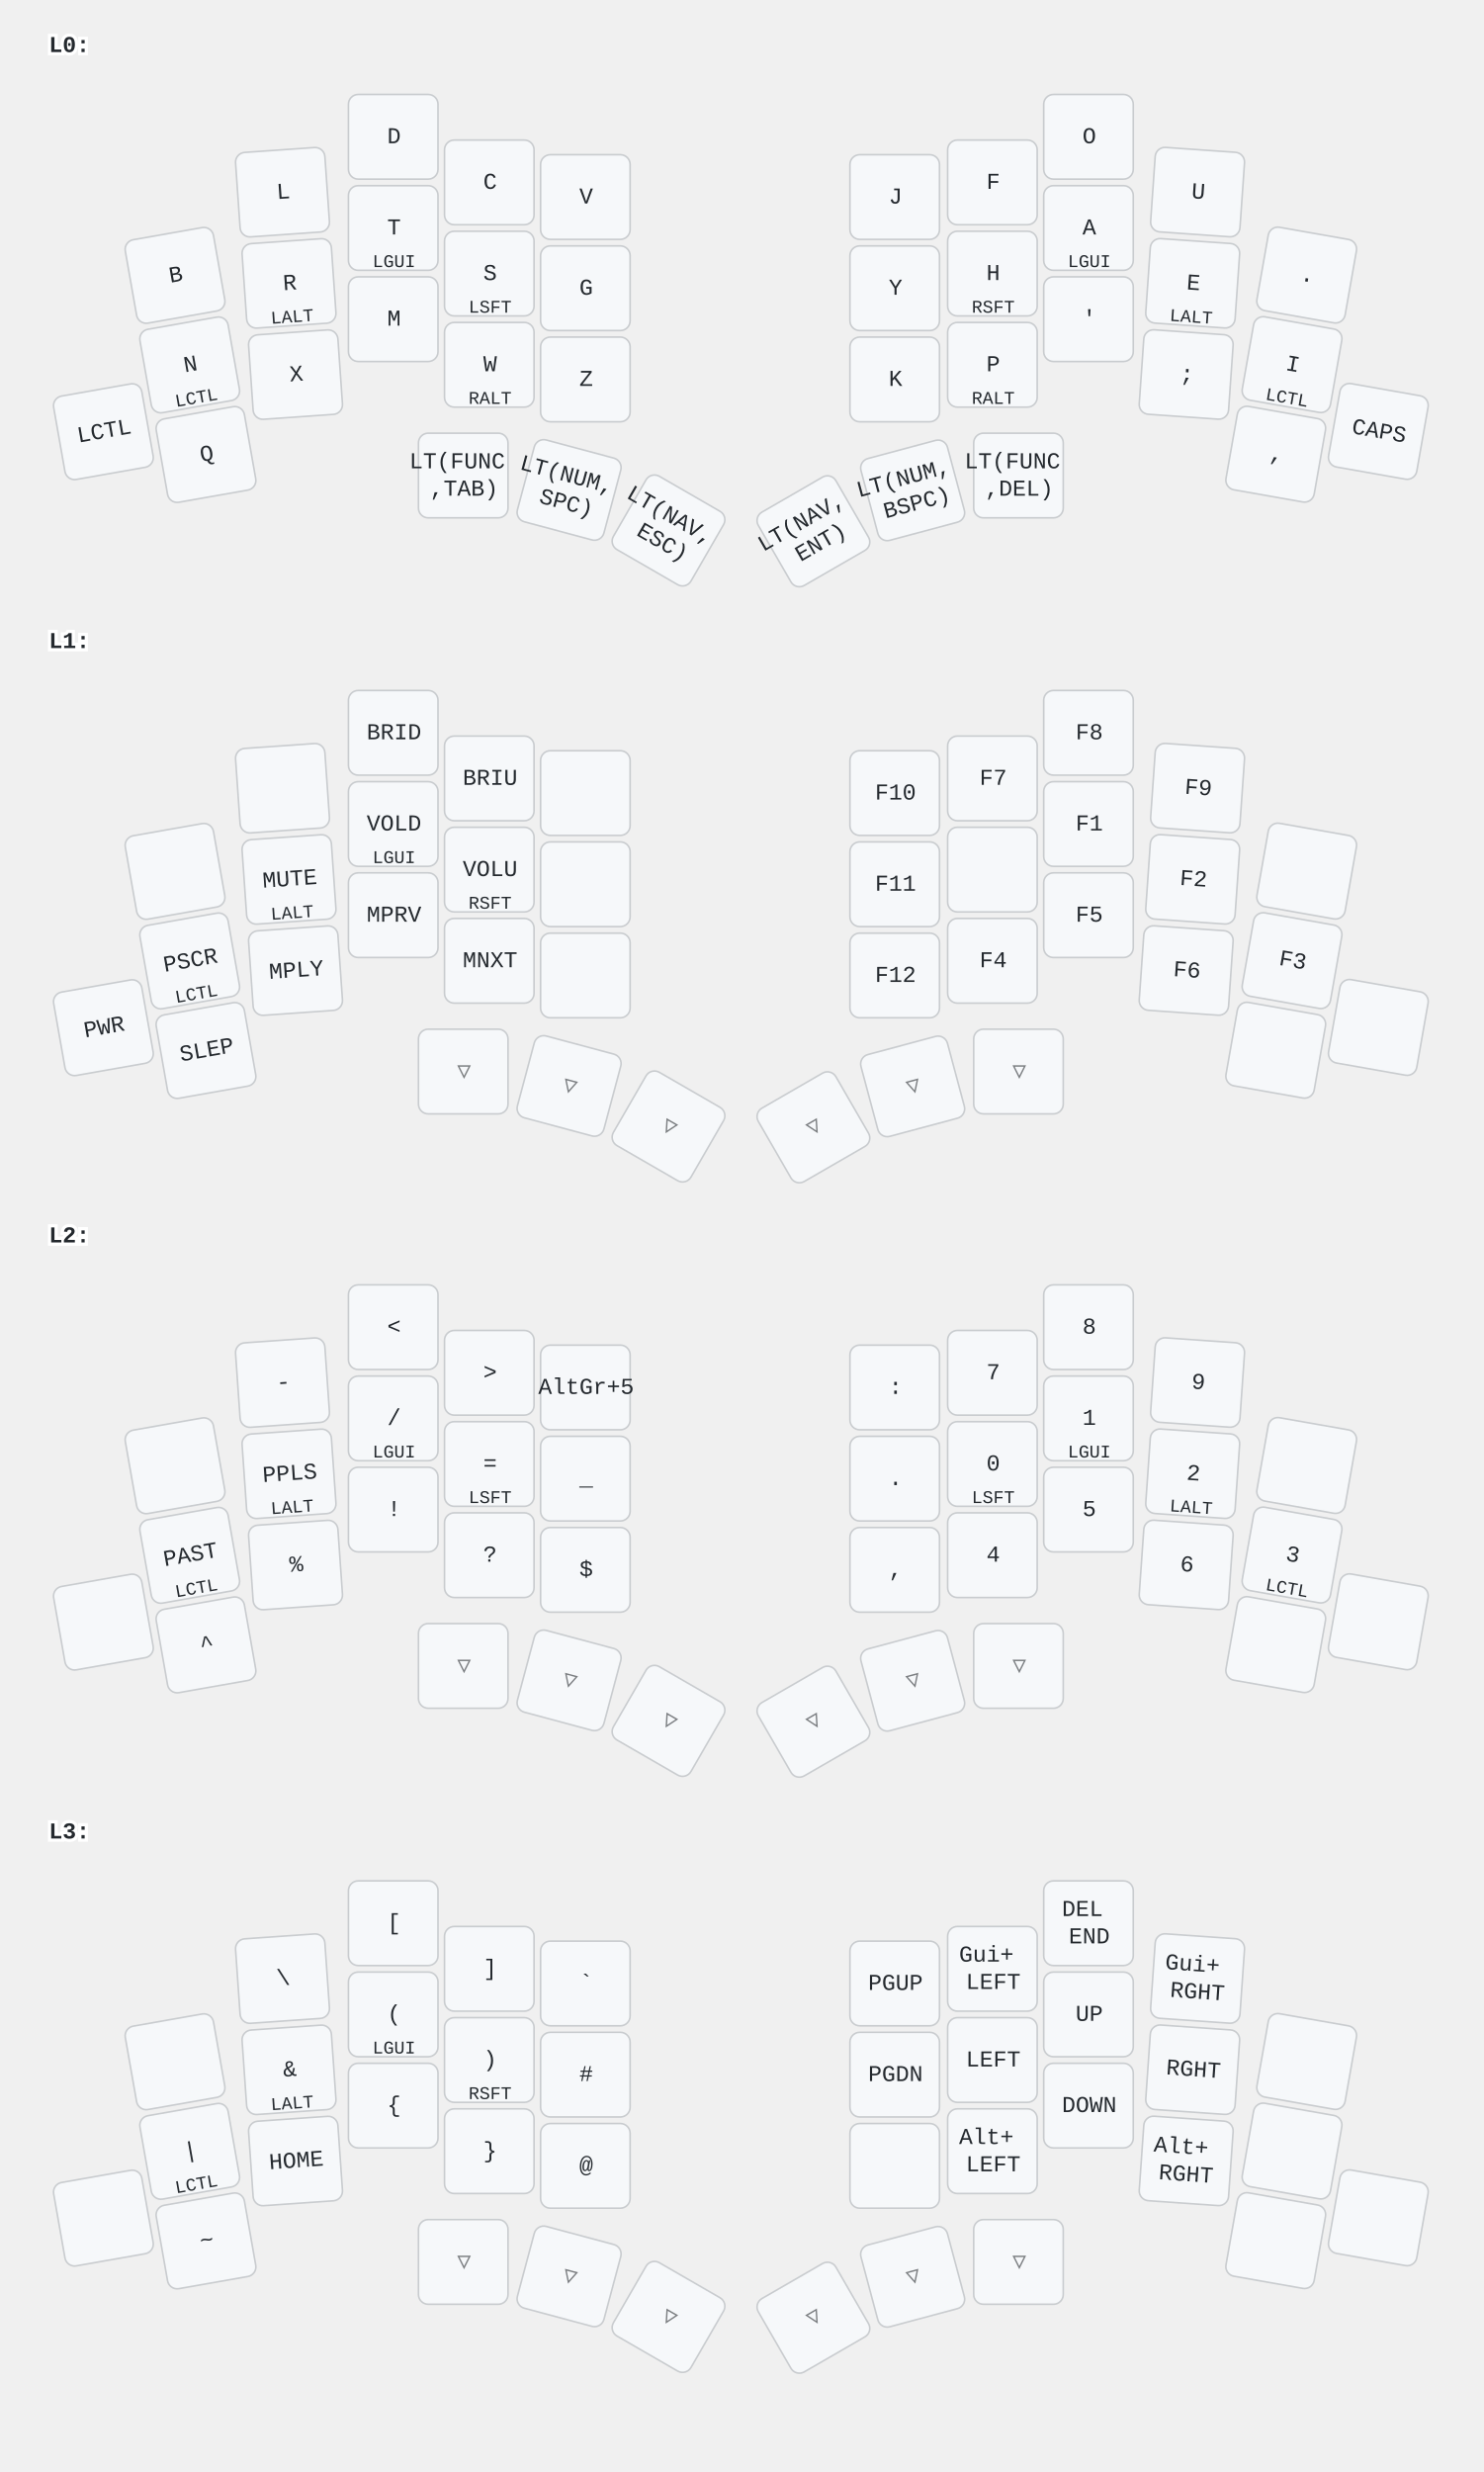
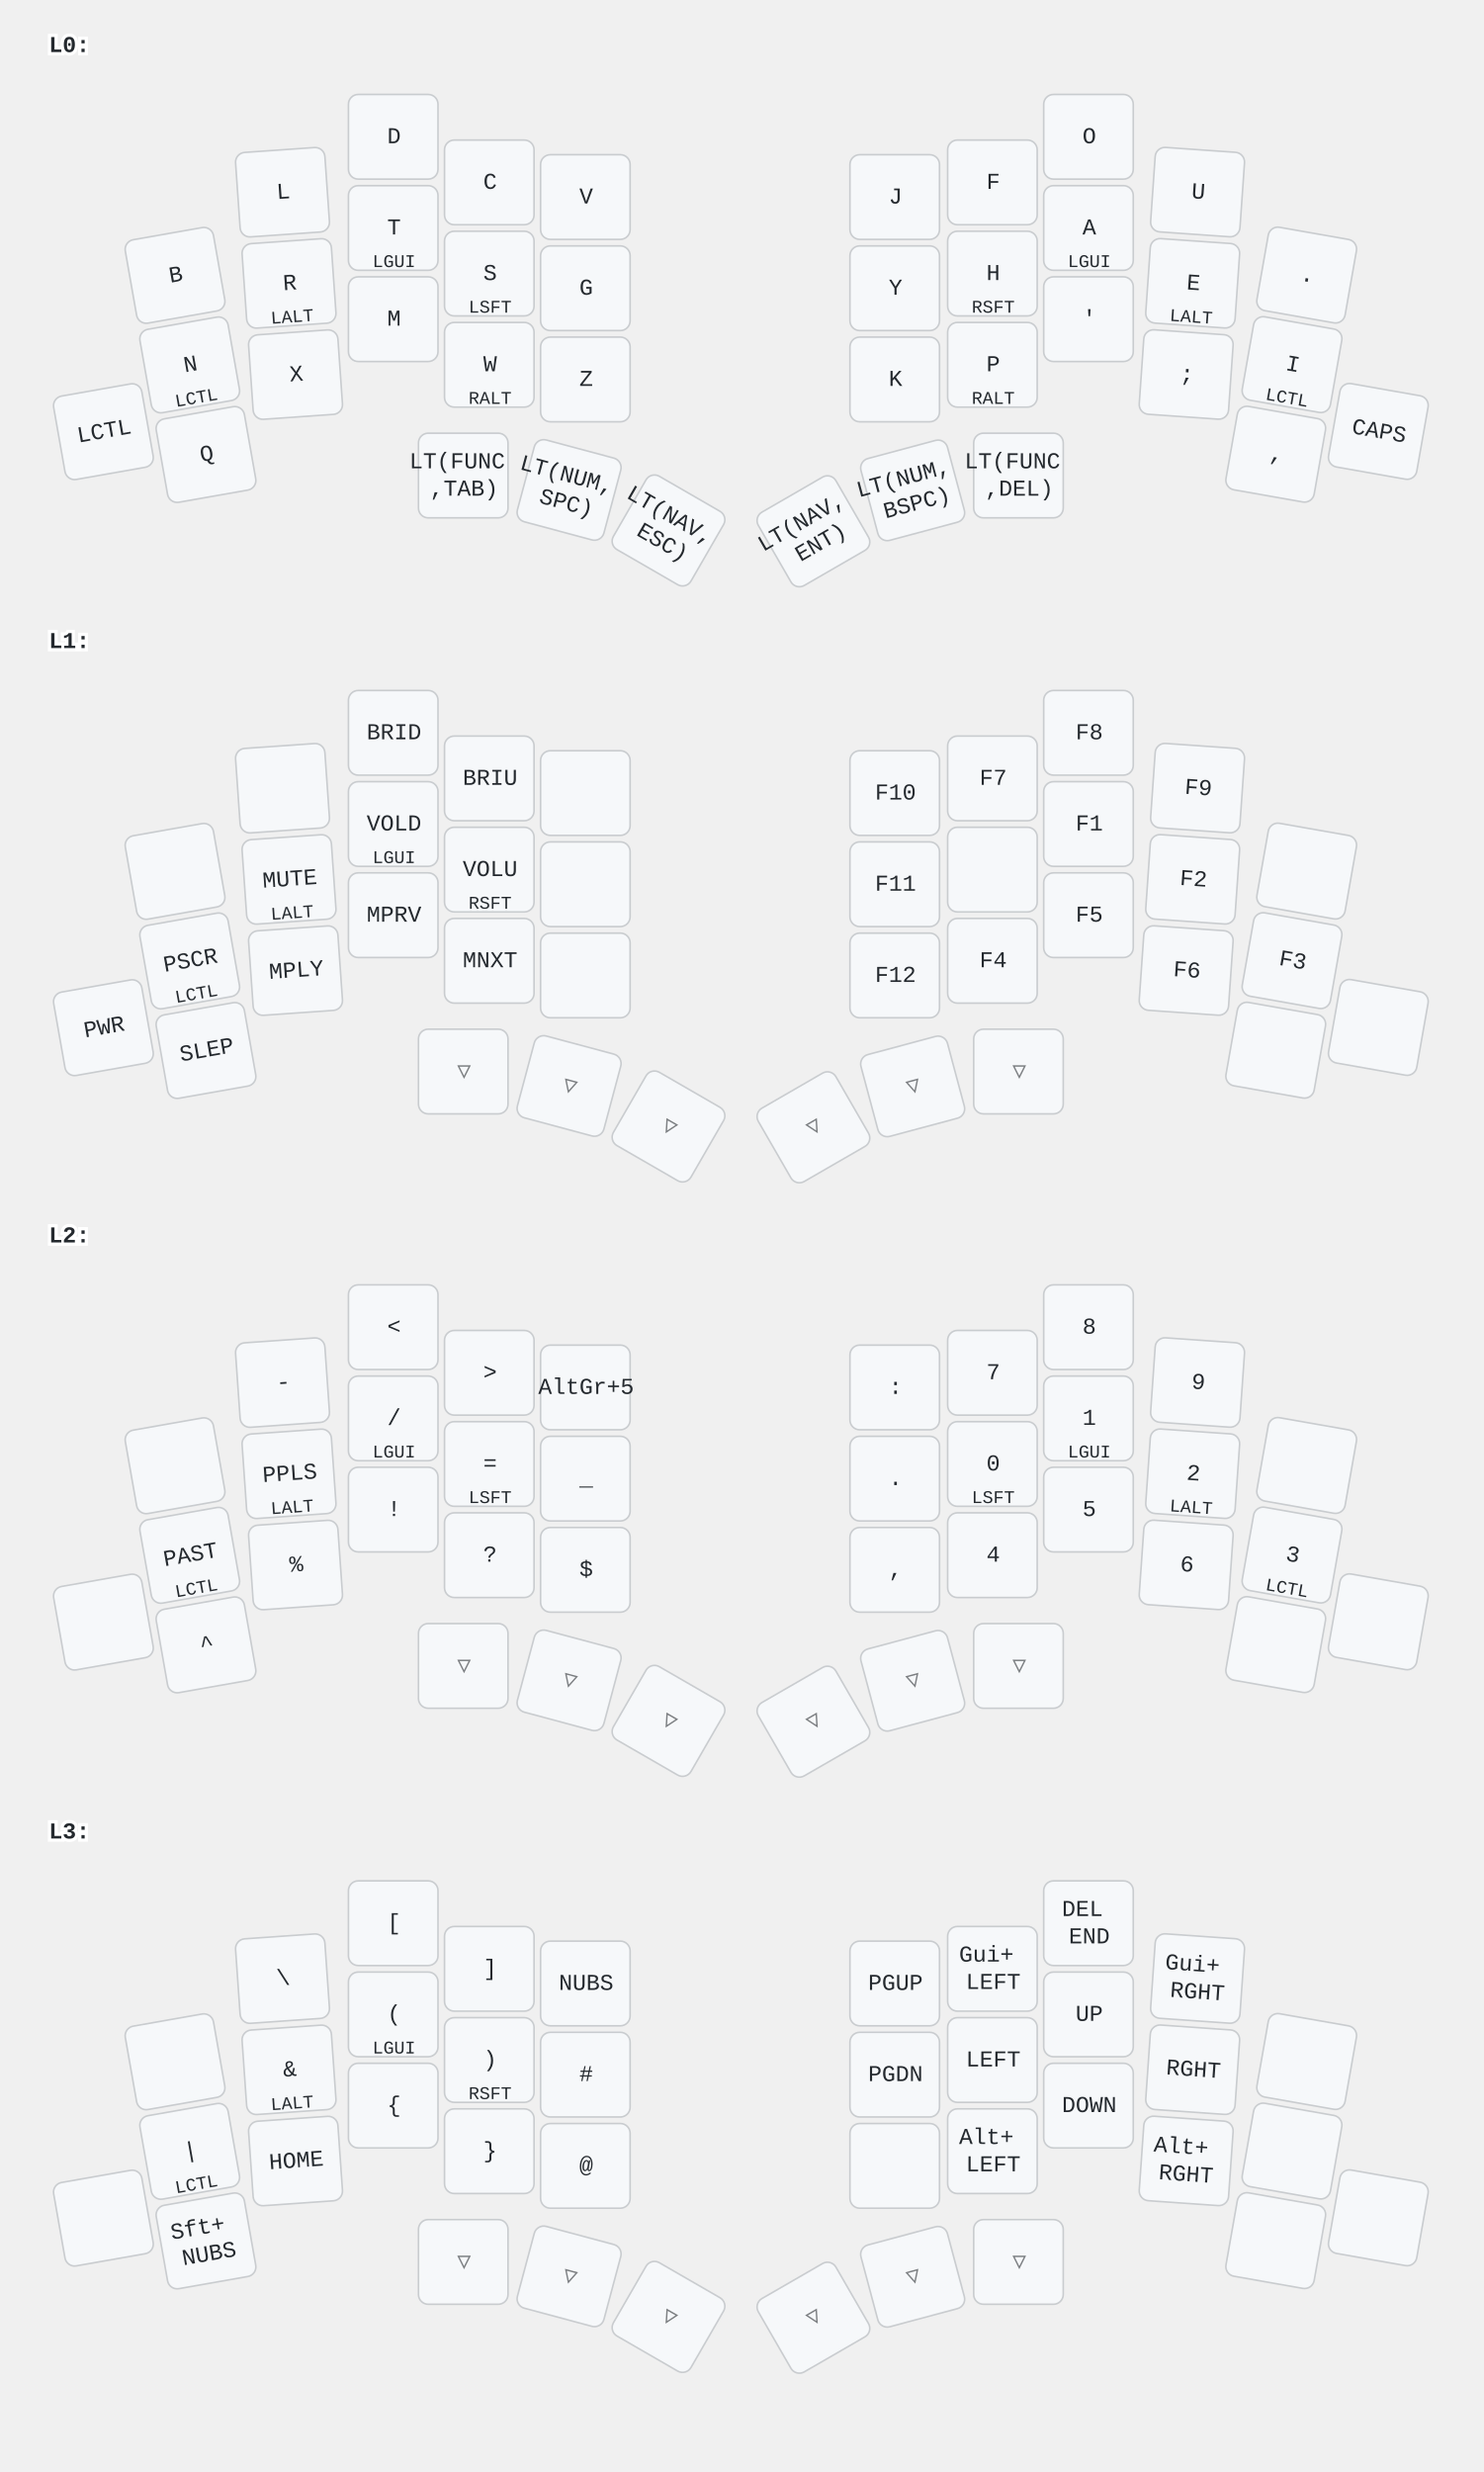
<svg xmlns="http://www.w3.org/2000/svg" width="911" height="1518" viewBox="0 0 911 1518" class="keymap">
  <style>/* inherit to force styles through use tags */
svg path {
    fill: inherit;
}

/* font and background color specifications */
svg.keymap {
    font-family: SFMono-Regular,Consolas,Liberation Mono,Menlo,monospace;
    font-size: 14px;
    font-kerning: normal;
    text-rendering: optimizeLegibility;
    fill: #24292e;
}

/* default key styling */
rect.key {
    fill: #f6f8fa;
}

rect.key, rect.combo {
    stroke: #c9cccf;
    stroke-width: 1;
}

/* default key side styling, only used is draw_key_sides is set */
rect.side {
    filter: brightness(90%);
}

/* color accent for combo boxes */
rect.combo, rect.combo-separate {
    fill: #cdf;
}

/* color accent for held keys */
rect.held, rect.combo.held {
    fill: #fdd;
}

/* color accent for ghost (optional) keys */
rect.ghost, rect.combo.ghost {
    stroke-dasharray: 4, 4;
    stroke-width: 2;
}

text {
    text-anchor: middle;
    dominant-baseline: middle;
}

/* styling for layer labels */
text.label {
    font-weight: bold;
    text-anchor: start;
    stroke: white;
    stroke-width: 4;
    paint-order: stroke;
}

/* styling for optional footer */
text.footer {
    text-anchor: end;
    dominant-baseline: auto;
    stroke: white;
    stroke-width: 4;
    paint-order: stroke;
}

/* styling for combo tap, and key non-tap label text */
text.combo, text.hold, text.shifted, text.left, text.right, text.tl, text.tr, text.bl, text.br {
    font-size: 11px;
}

text.hold, text.bl, text.br {
    text-anchor: middle;
    dominant-baseline: auto;
}

text.shifted, text.tl, text.tr {
    text-anchor: middle;
    dominant-baseline: hanging;
}

text.left, text.tl, text.bl {
    text-anchor: start;
}

text.right, text.tr, text.br {
    text-anchor: end;
}

text.layer-activator {
    text-decoration: underline;
}

/* styling for hold/shifted label text in combo box */
text.combo.hold, text.combo.shifted, text.combo.left, text.combo.right {
    font-size: 8px;
}

/* lighter symbol for transparent keys */
text.trans {
    fill: #7b7e81;
}

/* styling for combo dendrons */
path.combo {
    stroke-width: 1;
    stroke: gray;
    fill: none;
}

/* Start Tabler Icons Cleanup */
/* cannot use height/width with glyphs */
.icon-tabler &gt; path {
    fill: inherit;
    stroke: inherit;
    stroke-width: 2;
}
/* hide tabler's default box */
.icon-tabler &gt; path[stroke="none"][fill="none"] {
    visibility: hidden;
}
/* End Tabler Icons Cleanup */
</style>
  <g transform="translate(30, 0)" class="layer-L0">
    <text x="0" y="28" class="label" id="L0">L0:</text>
    <g transform="translate(0, 56)">
      <g transform="translate(78, 113) rotate(-10.0)" class="key keypos-0">
        <rect rx="6" ry="6" x="-28" y="-26" width="55" height="52" class="key" />
        <text x="0" y="0" class="key tap">B</text>
      </g>
      <g transform="translate(144, 62) rotate(-4.0)" class="key keypos-1">
        <rect rx="6" ry="6" x="-28" y="-26" width="55" height="52" class="key" />
        <text x="0" y="0" class="key tap">L</text>
      </g>
      <g transform="translate(212, 28)" class="key keypos-2">
        <rect rx="6" ry="6" x="-28" y="-26" width="55" height="52" class="key" />
        <text x="0" y="0" class="key tap">D</text>
      </g>
      <g transform="translate(271, 56)" class="key keypos-3">
        <rect rx="6" ry="6" x="-28" y="-26" width="55" height="52" class="key" />
        <text x="0" y="0" class="key tap">C</text>
      </g>
      <g transform="translate(330, 65)" class="key keypos-4">
        <rect rx="6" ry="6" x="-28" y="-26" width="55" height="52" class="key" />
        <text x="0" y="0" class="key tap">V</text>
      </g>
      <g transform="translate(520, 65)" class="key keypos-5">
        <rect rx="6" ry="6" x="-28" y="-26" width="55" height="52" class="key" />
        <text x="0" y="0" class="key tap">J</text>
      </g>
      <g transform="translate(580, 56)" class="key keypos-6">
        <rect rx="6" ry="6" x="-28" y="-26" width="55" height="52" class="key" />
        <text x="0" y="0" class="key tap">F</text>
      </g>
      <g transform="translate(639, 28)" class="key keypos-7">
        <rect rx="6" ry="6" x="-28" y="-26" width="55" height="52" class="key" />
        <text x="0" y="0" class="key tap">O</text>
      </g>
      <g transform="translate(706, 62) rotate(4.0)" class="key keypos-8">
        <rect rx="6" ry="6" x="-28" y="-26" width="55" height="52" class="key" />
        <text x="0" y="0" class="key tap">U</text>
      </g>
      <g transform="translate(773, 113) rotate(10.0)" class="key keypos-9">
        <rect rx="6" ry="6" x="-28" y="-26" width="55" height="52" class="key" />
        <text x="0" y="0" class="key tap">.</text>
      </g>
      <g transform="translate(87, 168) rotate(-10.0)" class="key keypos-10">
        <rect rx="6" ry="6" x="-28" y="-26" width="55" height="52" class="key" />
        <text x="0" y="0" class="key tap">N</text>
        <text x="0" y="24" class="key hold">LCTL</text>
      </g>
      <g transform="translate(148, 118) rotate(-4.0)" class="key keypos-11">
        <rect rx="6" ry="6" x="-28" y="-26" width="55" height="52" class="key" />
        <text x="0" y="0" class="key tap">R</text>
        <text x="0" y="24" class="key hold">LALT</text>
      </g>
      <g transform="translate(212, 84)" class="key keypos-12">
        <rect rx="6" ry="6" x="-28" y="-26" width="55" height="52" class="key" />
        <text x="0" y="0" class="key tap">T</text>
        <text x="0" y="24" class="key hold">LGUI</text>
      </g>
      <g transform="translate(271, 112)" class="key keypos-13">
        <rect rx="6" ry="6" x="-28" y="-26" width="55" height="52" class="key" />
        <text x="0" y="0" class="key tap">S</text>
        <text x="0" y="24" class="key hold">LSFT</text>
      </g>
      <g transform="translate(330, 121)" class="key keypos-14">
        <rect rx="6" ry="6" x="-28" y="-26" width="55" height="52" class="key" />
        <text x="0" y="0" class="key tap">G</text>
      </g>
      <g transform="translate(520, 121)" class="key keypos-15">
        <rect rx="6" ry="6" x="-28" y="-26" width="55" height="52" class="key" />
        <text x="0" y="0" class="key tap">Y</text>
      </g>
      <g transform="translate(580, 112)" class="key keypos-16">
        <rect rx="6" ry="6" x="-28" y="-26" width="55" height="52" class="key" />
        <text x="0" y="0" class="key tap">H</text>
        <text x="0" y="24" class="key hold">RSFT</text>
      </g>
      <g transform="translate(639, 84)" class="key keypos-17">
        <rect rx="6" ry="6" x="-28" y="-26" width="55" height="52" class="key" />
        <text x="0" y="0" class="key tap">A</text>
        <text x="0" y="24" class="key hold">LGUI</text>
      </g>
      <g transform="translate(703, 118) rotate(4.0)" class="key keypos-18">
        <rect rx="6" ry="6" x="-28" y="-26" width="55" height="52" class="key" />
        <text x="0" y="0" class="key tap">E</text>
        <text x="0" y="24" class="key hold">LALT</text>
      </g>
      <g transform="translate(764, 168) rotate(10.0)" class="key keypos-19">
        <rect rx="6" ry="6" x="-28" y="-26" width="55" height="52" class="key" />
        <text x="0" y="0" class="key tap">I</text>
        <text x="0" y="24" class="key hold">LCTL</text>
      </g>
      <g transform="translate(34, 209) rotate(-10.0)" class="key keypos-20">
        <rect rx="6" ry="6" x="-28" y="-26" width="55" height="52" class="key" />
        <text x="0" y="0" class="key tap">LCTL</text>
      </g>
      <g transform="translate(97, 223) rotate(-10.0)" class="key keypos-21">
        <rect rx="6" ry="6" x="-28" y="-26" width="55" height="52" class="key" />
        <text x="0" y="0" class="key tap">Q</text>
      </g>
      <g transform="translate(152, 174) rotate(-4.0)" class="key keypos-22">
        <rect rx="6" ry="6" x="-28" y="-26" width="55" height="52" class="key" />
        <text x="0" y="0" class="key tap">X</text>
      </g>
      <g transform="translate(212, 140)" class="key keypos-23">
        <rect rx="6" ry="6" x="-28" y="-26" width="55" height="52" class="key" />
        <text x="0" y="0" class="key tap">M</text>
      </g>
      <g transform="translate(271, 168)" class="key keypos-24">
        <rect rx="6" ry="6" x="-28" y="-26" width="55" height="52" class="key" />
        <text x="0" y="0" class="key tap">W</text>
        <text x="0" y="24" class="key hold">RALT</text>
      </g>
      <g transform="translate(330, 177)" class="key keypos-25">
        <rect rx="6" ry="6" x="-28" y="-26" width="55" height="52" class="key" />
        <text x="0" y="0" class="key tap">Z</text>
      </g>
      <g transform="translate(520, 177)" class="key keypos-26">
        <rect rx="6" ry="6" x="-28" y="-26" width="55" height="52" class="key" />
        <text x="0" y="0" class="key tap">K</text>
      </g>
      <g transform="translate(580, 168)" class="key keypos-27">
        <rect rx="6" ry="6" x="-28" y="-26" width="55" height="52" class="key" />
        <text x="0" y="0" class="key tap">P</text>
        <text x="0" y="24" class="key hold">RALT</text>
      </g>
      <g transform="translate(639, 140)" class="key keypos-28">
        <rect rx="6" ry="6" x="-28" y="-26" width="55" height="52" class="key" />
        <text x="0" y="0" class="key tap">'</text>
      </g>
      <g transform="translate(699, 174) rotate(4.0)" class="key keypos-29">
        <rect rx="6" ry="6" x="-28" y="-26" width="55" height="52" class="key" />
        <text x="0" y="0" class="key tap">;</text>
      </g>
      <g transform="translate(754, 223) rotate(10.0)" class="key keypos-30">
        <rect rx="6" ry="6" x="-28" y="-26" width="55" height="52" class="key" />
        <text x="0" y="0" class="key tap">,</text>
      </g>
      <g transform="translate(817, 209) rotate(10.0)" class="key keypos-31">
        <rect rx="6" ry="6" x="-28" y="-26" width="55" height="52" class="key" />
        <text x="0" y="0" class="key tap">CAPS</text>
      </g>
      <g transform="translate(255, 236)" class="key keypos-32">
        <rect rx="6" ry="6" x="-28" y="-26" width="55" height="52" class="key" />
        <text x="0" y="0" class="key tap">
          <tspan x="0" dy="-0.6em">LT(FUNC</tspan>
          <tspan x="0" dy="1.2em">,TAB)</tspan>
        </text>
      </g>
      <g transform="translate(320, 245) rotate(15.0)" class="key keypos-33">
        <rect rx="6" ry="6" x="-28" y="-26" width="55" height="52" class="key" />
        <text x="0" y="0" class="key tap">
          <tspan x="0" dy="-0.6em">LT(NUM,</tspan>
          <tspan x="0" dy="1.2em">SPC)</tspan>
        </text>
      </g>
      <g transform="translate(381, 270) rotate(30.0)" class="key keypos-34">
        <rect rx="6" ry="6" x="-28" y="-26" width="55" height="52" class="key" />
        <text x="0" y="0" class="key tap">
          <tspan x="0" dy="-0.6em">LT(NAV,</tspan>
          <tspan x="0" dy="1.2em">ESC)</tspan>
        </text>
      </g>
      <g transform="translate(470, 270) rotate(-30.0)" class="key keypos-35">
        <rect rx="6" ry="6" x="-28" y="-26" width="55" height="52" class="key" />
        <text x="0" y="0" class="key tap">
          <tspan x="0" dy="-0.6em">LT(NAV,</tspan>
          <tspan x="0" dy="1.2em">ENT)</tspan>
        </text>
      </g>
      <g transform="translate(531, 245) rotate(-15.0)" class="key keypos-36">
        <rect rx="6" ry="6" x="-28" y="-26" width="55" height="52" class="key" />
        <text x="0" y="0" class="key tap">
          <tspan x="0" dy="-0.6em">LT(NUM,</tspan>
          <tspan x="0" dy="1.2em">BSPC)</tspan>
        </text>
      </g>
      <g transform="translate(596, 236)" class="key keypos-37">
        <rect rx="6" ry="6" x="-28" y="-26" width="55" height="52" class="key" />
        <text x="0" y="0" class="key tap">
          <tspan x="0" dy="-0.6em">LT(FUNC</tspan>
          <tspan x="0" dy="1.2em">,DEL)</tspan>
        </text>
      </g>
    </g>
  </g>
  <g transform="translate(30, 366)" class="layer-L1">
    <text x="0" y="28" class="label" id="L1">L1:</text>
    <g transform="translate(0, 56)">
      <g transform="translate(78, 113) rotate(-10.0)" class="key keypos-0">
        <rect rx="6" ry="6" x="-28" y="-26" width="55" height="52" class="key" />
      </g>
      <g transform="translate(144, 62) rotate(-4.0)" class="key keypos-1">
        <rect rx="6" ry="6" x="-28" y="-26" width="55" height="52" class="key" />
      </g>
      <g transform="translate(212, 28)" class="key keypos-2">
        <rect rx="6" ry="6" x="-28" y="-26" width="55" height="52" class="key" />
        <text x="0" y="0" class="key tap">BRID</text>
      </g>
      <g transform="translate(271, 56)" class="key keypos-3">
        <rect rx="6" ry="6" x="-28" y="-26" width="55" height="52" class="key" />
        <text x="0" y="0" class="key tap">BRIU</text>
      </g>
      <g transform="translate(330, 65)" class="key keypos-4">
        <rect rx="6" ry="6" x="-28" y="-26" width="55" height="52" class="key" />
      </g>
      <g transform="translate(520, 65)" class="key keypos-5">
        <rect rx="6" ry="6" x="-28" y="-26" width="55" height="52" class="key" />
        <text x="0" y="0" class="key tap">F10</text>
      </g>
      <g transform="translate(580, 56)" class="key keypos-6">
        <rect rx="6" ry="6" x="-28" y="-26" width="55" height="52" class="key" />
        <text x="0" y="0" class="key tap">F7</text>
      </g>
      <g transform="translate(639, 28)" class="key keypos-7">
        <rect rx="6" ry="6" x="-28" y="-26" width="55" height="52" class="key" />
        <text x="0" y="0" class="key tap">F8</text>
      </g>
      <g transform="translate(706, 62) rotate(4.0)" class="key keypos-8">
        <rect rx="6" ry="6" x="-28" y="-26" width="55" height="52" class="key" />
        <text x="0" y="0" class="key tap">F9</text>
      </g>
      <g transform="translate(773, 113) rotate(10.0)" class="key keypos-9">
        <rect rx="6" ry="6" x="-28" y="-26" width="55" height="52" class="key" />
      </g>
      <g transform="translate(87, 168) rotate(-10.0)" class="key keypos-10">
        <rect rx="6" ry="6" x="-28" y="-26" width="55" height="52" class="key" />
        <text x="0" y="0" class="key tap">PSCR</text>
        <text x="0" y="24" class="key hold">LCTL</text>
      </g>
      <g transform="translate(148, 118) rotate(-4.0)" class="key keypos-11">
        <rect rx="6" ry="6" x="-28" y="-26" width="55" height="52" class="key" />
        <text x="0" y="0" class="key tap">MUTE</text>
        <text x="0" y="24" class="key hold">LALT</text>
      </g>
      <g transform="translate(212, 84)" class="key keypos-12">
        <rect rx="6" ry="6" x="-28" y="-26" width="55" height="52" class="key" />
        <text x="0" y="0" class="key tap">VOLD</text>
        <text x="0" y="24" class="key hold">LGUI</text>
      </g>
      <g transform="translate(271, 112)" class="key keypos-13">
        <rect rx="6" ry="6" x="-28" y="-26" width="55" height="52" class="key" />
        <text x="0" y="0" class="key tap">VOLU</text>
        <text x="0" y="24" class="key hold">RSFT</text>
      </g>
      <g transform="translate(330, 121)" class="key keypos-14">
        <rect rx="6" ry="6" x="-28" y="-26" width="55" height="52" class="key" />
      </g>
      <g transform="translate(520, 121)" class="key keypos-15">
        <rect rx="6" ry="6" x="-28" y="-26" width="55" height="52" class="key" />
        <text x="0" y="0" class="key tap">F11</text>
      </g>
      <g transform="translate(580, 112)" class="key keypos-16">
        <rect rx="6" ry="6" x="-28" y="-26" width="55" height="52" class="key" />
      </g>
      <g transform="translate(639, 84)" class="key keypos-17">
        <rect rx="6" ry="6" x="-28" y="-26" width="55" height="52" class="key" />
        <text x="0" y="0" class="key tap">F1</text>
      </g>
      <g transform="translate(703, 118) rotate(4.0)" class="key keypos-18">
        <rect rx="6" ry="6" x="-28" y="-26" width="55" height="52" class="key" />
        <text x="0" y="0" class="key tap">F2</text>
      </g>
      <g transform="translate(764, 168) rotate(10.0)" class="key keypos-19">
        <rect rx="6" ry="6" x="-28" y="-26" width="55" height="52" class="key" />
        <text x="0" y="0" class="key tap">F3</text>
      </g>
      <g transform="translate(34, 209) rotate(-10.0)" class="key keypos-20">
        <rect rx="6" ry="6" x="-28" y="-26" width="55" height="52" class="key" />
        <text x="0" y="0" class="key tap">PWR</text>
      </g>
      <g transform="translate(97, 223) rotate(-10.0)" class="key keypos-21">
        <rect rx="6" ry="6" x="-28" y="-26" width="55" height="52" class="key" />
        <text x="0" y="0" class="key tap">SLEP</text>
      </g>
      <g transform="translate(152, 174) rotate(-4.0)" class="key keypos-22">
        <rect rx="6" ry="6" x="-28" y="-26" width="55" height="52" class="key" />
        <text x="0" y="0" class="key tap">MPLY</text>
      </g>
      <g transform="translate(212, 140)" class="key keypos-23">
        <rect rx="6" ry="6" x="-28" y="-26" width="55" height="52" class="key" />
        <text x="0" y="0" class="key tap">MPRV</text>
      </g>
      <g transform="translate(271, 168)" class="key keypos-24">
        <rect rx="6" ry="6" x="-28" y="-26" width="55" height="52" class="key" />
        <text x="0" y="0" class="key tap">MNXT</text>
      </g>
      <g transform="translate(330, 177)" class="key keypos-25">
        <rect rx="6" ry="6" x="-28" y="-26" width="55" height="52" class="key" />
      </g>
      <g transform="translate(520, 177)" class="key keypos-26">
        <rect rx="6" ry="6" x="-28" y="-26" width="55" height="52" class="key" />
        <text x="0" y="0" class="key tap">F12</text>
      </g>
      <g transform="translate(580, 168)" class="key keypos-27">
        <rect rx="6" ry="6" x="-28" y="-26" width="55" height="52" class="key" />
        <text x="0" y="0" class="key tap">F4</text>
      </g>
      <g transform="translate(639, 140)" class="key keypos-28">
        <rect rx="6" ry="6" x="-28" y="-26" width="55" height="52" class="key" />
        <text x="0" y="0" class="key tap">F5</text>
      </g>
      <g transform="translate(699, 174) rotate(4.0)" class="key keypos-29">
        <rect rx="6" ry="6" x="-28" y="-26" width="55" height="52" class="key" />
        <text x="0" y="0" class="key tap">F6</text>
      </g>
      <g transform="translate(754, 223) rotate(10.0)" class="key keypos-30">
        <rect rx="6" ry="6" x="-28" y="-26" width="55" height="52" class="key" />
      </g>
      <g transform="translate(817, 209) rotate(10.0)" class="key keypos-31">
        <rect rx="6" ry="6" x="-28" y="-26" width="55" height="52" class="key" />
      </g>
      <g transform="translate(255, 236)" class="key trans keypos-32">
        <rect rx="6" ry="6" x="-28" y="-26" width="55" height="52" class="key trans" />
        <text x="0" y="0" class="key trans tap">▽</text>
      </g>
      <g transform="translate(320, 245) rotate(15.0)" class="key trans keypos-33">
        <rect rx="6" ry="6" x="-28" y="-26" width="55" height="52" class="key trans" />
        <text x="0" y="0" class="key trans tap">▽</text>
      </g>
      <g transform="translate(381, 270) rotate(30.0)" class="key trans keypos-34">
        <rect rx="6" ry="6" x="-28" y="-26" width="55" height="52" class="key trans" />
        <text x="0" y="0" class="key trans tap">▽</text>
      </g>
      <g transform="translate(470, 270) rotate(-30.0)" class="key trans keypos-35">
        <rect rx="6" ry="6" x="-28" y="-26" width="55" height="52" class="key trans" />
        <text x="0" y="0" class="key trans tap">▽</text>
      </g>
      <g transform="translate(531, 245) rotate(-15.0)" class="key trans keypos-36">
        <rect rx="6" ry="6" x="-28" y="-26" width="55" height="52" class="key trans" />
        <text x="0" y="0" class="key trans tap">▽</text>
      </g>
      <g transform="translate(596, 236)" class="key trans keypos-37">
        <rect rx="6" ry="6" x="-28" y="-26" width="55" height="52" class="key trans" />
        <text x="0" y="0" class="key trans tap">▽</text>
      </g>
    </g>
  </g>
  <g transform="translate(30, 731)" class="layer-L2">
    <text x="0" y="28" class="label" id="L2">L2:</text>
    <g transform="translate(0, 56)">
      <g transform="translate(78, 113) rotate(-10.0)" class="key keypos-0">
        <rect rx="6" ry="6" x="-28" y="-26" width="55" height="52" class="key" />
      </g>
      <g transform="translate(144, 62) rotate(-4.0)" class="key keypos-1">
        <rect rx="6" ry="6" x="-28" y="-26" width="55" height="52" class="key" />
        <text x="0" y="0" class="key tap">-</text>
      </g>
      <g transform="translate(212, 28)" class="key keypos-2">
        <rect rx="6" ry="6" x="-28" y="-26" width="55" height="52" class="key" />
        <text x="0" y="0" class="key tap">&lt;</text>
      </g>
      <g transform="translate(271, 56)" class="key keypos-3">
        <rect rx="6" ry="6" x="-28" y="-26" width="55" height="52" class="key" />
        <text x="0" y="0" class="key tap">&gt;</text>
      </g>
      <g transform="translate(330, 65)" class="key keypos-4">
        <rect rx="6" ry="6" x="-28" y="-26" width="55" height="52" class="key" />
        <text x="0" y="0" class="key tap">AltGr+5</text>
      </g>
      <g transform="translate(520, 65)" class="key keypos-5">
        <rect rx="6" ry="6" x="-28" y="-26" width="55" height="52" class="key" />
        <text x="0" y="0" class="key tap">:</text>
      </g>
      <g transform="translate(580, 56)" class="key keypos-6">
        <rect rx="6" ry="6" x="-28" y="-26" width="55" height="52" class="key" />
        <text x="0" y="0" class="key tap">7</text>
      </g>
      <g transform="translate(639, 28)" class="key keypos-7">
        <rect rx="6" ry="6" x="-28" y="-26" width="55" height="52" class="key" />
        <text x="0" y="0" class="key tap">8</text>
      </g>
      <g transform="translate(706, 62) rotate(4.0)" class="key keypos-8">
        <rect rx="6" ry="6" x="-28" y="-26" width="55" height="52" class="key" />
        <text x="0" y="0" class="key tap">9</text>
      </g>
      <g transform="translate(773, 113) rotate(10.0)" class="key keypos-9">
        <rect rx="6" ry="6" x="-28" y="-26" width="55" height="52" class="key" />
      </g>
      <g transform="translate(87, 168) rotate(-10.0)" class="key keypos-10">
        <rect rx="6" ry="6" x="-28" y="-26" width="55" height="52" class="key" />
        <text x="0" y="0" class="key tap">PAST</text>
        <text x="0" y="24" class="key hold">LCTL</text>
      </g>
      <g transform="translate(148, 118) rotate(-4.0)" class="key keypos-11">
        <rect rx="6" ry="6" x="-28" y="-26" width="55" height="52" class="key" />
        <text x="0" y="0" class="key tap">PPLS</text>
        <text x="0" y="24" class="key hold">LALT</text>
      </g>
      <g transform="translate(212, 84)" class="key keypos-12">
        <rect rx="6" ry="6" x="-28" y="-26" width="55" height="52" class="key" />
        <text x="0" y="0" class="key tap">/</text>
        <text x="0" y="24" class="key hold">LGUI</text>
      </g>
      <g transform="translate(271, 112)" class="key keypos-13">
        <rect rx="6" ry="6" x="-28" y="-26" width="55" height="52" class="key" />
        <text x="0" y="0" class="key tap">=</text>
        <text x="0" y="24" class="key hold">LSFT</text>
      </g>
      <g transform="translate(330, 121)" class="key keypos-14">
        <rect rx="6" ry="6" x="-28" y="-26" width="55" height="52" class="key" />
        <text x="0" y="0" class="key tap">_</text>
      </g>
      <g transform="translate(520, 121)" class="key keypos-15">
        <rect rx="6" ry="6" x="-28" y="-26" width="55" height="52" class="key" />
        <text x="0" y="0" class="key tap">.</text>
      </g>
      <g transform="translate(580, 112)" class="key keypos-16">
        <rect rx="6" ry="6" x="-28" y="-26" width="55" height="52" class="key" />
        <text x="0" y="0" class="key tap">0</text>
        <text x="0" y="24" class="key hold">LSFT</text>
      </g>
      <g transform="translate(639, 84)" class="key keypos-17">
        <rect rx="6" ry="6" x="-28" y="-26" width="55" height="52" class="key" />
        <text x="0" y="0" class="key tap">1</text>
        <text x="0" y="24" class="key hold">LGUI</text>
      </g>
      <g transform="translate(703, 118) rotate(4.0)" class="key keypos-18">
        <rect rx="6" ry="6" x="-28" y="-26" width="55" height="52" class="key" />
        <text x="0" y="0" class="key tap">2</text>
        <text x="0" y="24" class="key hold">LALT</text>
      </g>
      <g transform="translate(764, 168) rotate(10.0)" class="key keypos-19">
        <rect rx="6" ry="6" x="-28" y="-26" width="55" height="52" class="key" />
        <text x="0" y="0" class="key tap">3</text>
        <text x="0" y="24" class="key hold">LCTL</text>
      </g>
      <g transform="translate(34, 209) rotate(-10.0)" class="key keypos-20">
        <rect rx="6" ry="6" x="-28" y="-26" width="55" height="52" class="key" />
      </g>
      <g transform="translate(97, 223) rotate(-10.0)" class="key keypos-21">
        <rect rx="6" ry="6" x="-28" y="-26" width="55" height="52" class="key" />
        <text x="0" y="0" class="key tap">^</text>
      </g>
      <g transform="translate(152, 174) rotate(-4.0)" class="key keypos-22">
        <rect rx="6" ry="6" x="-28" y="-26" width="55" height="52" class="key" />
        <text x="0" y="0" class="key tap">%</text>
      </g>
      <g transform="translate(212, 140)" class="key keypos-23">
        <rect rx="6" ry="6" x="-28" y="-26" width="55" height="52" class="key" />
        <text x="0" y="0" class="key tap">!</text>
      </g>
      <g transform="translate(271, 168)" class="key keypos-24">
        <rect rx="6" ry="6" x="-28" y="-26" width="55" height="52" class="key" />
        <text x="0" y="0" class="key tap">?</text>
      </g>
      <g transform="translate(330, 177)" class="key keypos-25">
        <rect rx="6" ry="6" x="-28" y="-26" width="55" height="52" class="key" />
        <text x="0" y="0" class="key tap">$</text>
      </g>
      <g transform="translate(520, 177)" class="key keypos-26">
        <rect rx="6" ry="6" x="-28" y="-26" width="55" height="52" class="key" />
        <text x="0" y="0" class="key tap">,</text>
      </g>
      <g transform="translate(580, 168)" class="key keypos-27">
        <rect rx="6" ry="6" x="-28" y="-26" width="55" height="52" class="key" />
        <text x="0" y="0" class="key tap">4</text>
      </g>
      <g transform="translate(639, 140)" class="key keypos-28">
        <rect rx="6" ry="6" x="-28" y="-26" width="55" height="52" class="key" />
        <text x="0" y="0" class="key tap">5</text>
      </g>
      <g transform="translate(699, 174) rotate(4.0)" class="key keypos-29">
        <rect rx="6" ry="6" x="-28" y="-26" width="55" height="52" class="key" />
        <text x="0" y="0" class="key tap">6</text>
      </g>
      <g transform="translate(754, 223) rotate(10.0)" class="key keypos-30">
        <rect rx="6" ry="6" x="-28" y="-26" width="55" height="52" class="key" />
      </g>
      <g transform="translate(817, 209) rotate(10.0)" class="key keypos-31">
        <rect rx="6" ry="6" x="-28" y="-26" width="55" height="52" class="key" />
      </g>
      <g transform="translate(255, 236)" class="key trans keypos-32">
        <rect rx="6" ry="6" x="-28" y="-26" width="55" height="52" class="key trans" />
        <text x="0" y="0" class="key trans tap">▽</text>
      </g>
      <g transform="translate(320, 245) rotate(15.0)" class="key trans keypos-33">
        <rect rx="6" ry="6" x="-28" y="-26" width="55" height="52" class="key trans" />
        <text x="0" y="0" class="key trans tap">▽</text>
      </g>
      <g transform="translate(381, 270) rotate(30.0)" class="key trans keypos-34">
        <rect rx="6" ry="6" x="-28" y="-26" width="55" height="52" class="key trans" />
        <text x="0" y="0" class="key trans tap">▽</text>
      </g>
      <g transform="translate(470, 270) rotate(-30.0)" class="key trans keypos-35">
        <rect rx="6" ry="6" x="-28" y="-26" width="55" height="52" class="key trans" />
        <text x="0" y="0" class="key trans tap">▽</text>
      </g>
      <g transform="translate(531, 245) rotate(-15.0)" class="key trans keypos-36">
        <rect rx="6" ry="6" x="-28" y="-26" width="55" height="52" class="key trans" />
        <text x="0" y="0" class="key trans tap">▽</text>
      </g>
      <g transform="translate(596, 236)" class="key trans keypos-37">
        <rect rx="6" ry="6" x="-28" y="-26" width="55" height="52" class="key trans" />
        <text x="0" y="0" class="key trans tap">▽</text>
      </g>
    </g>
  </g>
  <g transform="translate(30, 1097)" class="layer-L3">
    <text x="0" y="28" class="label" id="L3">L3:</text>
    <g transform="translate(0, 56)">
      <g transform="translate(78, 113) rotate(-10.0)" class="key keypos-0">
        <rect rx="6" ry="6" x="-28" y="-26" width="55" height="52" class="key" />
      </g>
      <g transform="translate(144, 62) rotate(-4.0)" class="key keypos-1">
        <rect rx="6" ry="6" x="-28" y="-26" width="55" height="52" class="key" />
        <text x="0" y="0" class="key tap">\</text>
      </g>
      <g transform="translate(212, 28)" class="key keypos-2">
        <rect rx="6" ry="6" x="-28" y="-26" width="55" height="52" class="key" />
        <text x="0" y="0" class="key tap">[</text>
      </g>
      <g transform="translate(271, 56)" class="key keypos-3">
        <rect rx="6" ry="6" x="-28" y="-26" width="55" height="52" class="key" />
        <text x="0" y="0" class="key tap">]</text>
      </g>
      <g transform="translate(330, 65)" class="key keypos-4">
        <rect rx="6" ry="6" x="-28" y="-26" width="55" height="52" class="key" />
-         <text x="0" y="0" class="key tap">`</text>
+         <text x="0" y="0" class="key tap">NUBS</text>
      </g>
      <g transform="translate(520, 65)" class="key keypos-5">
        <rect rx="6" ry="6" x="-28" y="-26" width="55" height="52" class="key" />
        <text x="0" y="0" class="key tap">PGUP</text>
      </g>
      <g transform="translate(580, 56)" class="key keypos-6">
        <rect rx="6" ry="6" x="-28" y="-26" width="55" height="52" class="key" />
        <text x="0" y="0" class="key tap">
          <tspan x="0" dy="-0.6em">Gui+</tspan>
          <tspan x="0" dy="1.2em">LEFT</tspan>
        </text>
      </g>
      <g transform="translate(639, 28)" class="key keypos-7">
        <rect rx="6" ry="6" x="-28" y="-26" width="55" height="52" class="key" />
        <text x="0" y="0" class="key tap">
          <tspan x="0" dy="-0.6em">DEL</tspan>
          <tspan x="0" dy="1.2em">END</tspan>
        </text>
      </g>
      <g transform="translate(706, 62) rotate(4.0)" class="key keypos-8">
        <rect rx="6" ry="6" x="-28" y="-26" width="55" height="52" class="key" />
        <text x="0" y="0" class="key tap">
          <tspan x="0" dy="-0.6em">Gui+</tspan>
          <tspan x="0" dy="1.2em">RGHT</tspan>
        </text>
      </g>
      <g transform="translate(773, 113) rotate(10.0)" class="key keypos-9">
        <rect rx="6" ry="6" x="-28" y="-26" width="55" height="52" class="key" />
      </g>
      <g transform="translate(87, 168) rotate(-10.0)" class="key keypos-10">
        <rect rx="6" ry="6" x="-28" y="-26" width="55" height="52" class="key" />
        <text x="0" y="0" class="key tap">|</text>
        <text x="0" y="24" class="key hold">LCTL</text>
      </g>
      <g transform="translate(148, 118) rotate(-4.0)" class="key keypos-11">
        <rect rx="6" ry="6" x="-28" y="-26" width="55" height="52" class="key" />
        <text x="0" y="0" class="key tap">&amp;</text>
        <text x="0" y="24" class="key hold">LALT</text>
      </g>
      <g transform="translate(212, 84)" class="key keypos-12">
        <rect rx="6" ry="6" x="-28" y="-26" width="55" height="52" class="key" />
        <text x="0" y="0" class="key tap">(</text>
        <text x="0" y="24" class="key hold">LGUI</text>
      </g>
      <g transform="translate(271, 112)" class="key keypos-13">
        <rect rx="6" ry="6" x="-28" y="-26" width="55" height="52" class="key" />
        <text x="0" y="0" class="key tap">)</text>
        <text x="0" y="24" class="key hold">RSFT</text>
      </g>
      <g transform="translate(330, 121)" class="key keypos-14">
        <rect rx="6" ry="6" x="-28" y="-26" width="55" height="52" class="key" />
        <text x="0" y="0" class="key tap">#</text>
      </g>
      <g transform="translate(520, 121)" class="key keypos-15">
        <rect rx="6" ry="6" x="-28" y="-26" width="55" height="52" class="key" />
        <text x="0" y="0" class="key tap">PGDN</text>
      </g>
      <g transform="translate(580, 112)" class="key keypos-16">
        <rect rx="6" ry="6" x="-28" y="-26" width="55" height="52" class="key" />
        <text x="0" y="0" class="key tap">LEFT</text>
      </g>
      <g transform="translate(639, 84)" class="key keypos-17">
        <rect rx="6" ry="6" x="-28" y="-26" width="55" height="52" class="key" />
        <text x="0" y="0" class="key tap">UP</text>
      </g>
      <g transform="translate(703, 118) rotate(4.0)" class="key keypos-18">
        <rect rx="6" ry="6" x="-28" y="-26" width="55" height="52" class="key" />
        <text x="0" y="0" class="key tap">RGHT</text>
      </g>
      <g transform="translate(764, 168) rotate(10.0)" class="key keypos-19">
        <rect rx="6" ry="6" x="-28" y="-26" width="55" height="52" class="key" />
      </g>
      <g transform="translate(34, 209) rotate(-10.0)" class="key keypos-20">
        <rect rx="6" ry="6" x="-28" y="-26" width="55" height="52" class="key" />
      </g>
      <g transform="translate(97, 223) rotate(-10.0)" class="key keypos-21">
        <rect rx="6" ry="6" x="-28" y="-26" width="55" height="52" class="key" />
-         <text x="0" y="0" class="key tap">~</text>
+         <text x="0" y="0" class="key tap">
+           <tspan x="0" dy="-0.6em">Sft+</tspan>
+           <tspan x="0" dy="1.2em">NUBS</tspan>
+         </text>
      </g>
      <g transform="translate(152, 174) rotate(-4.0)" class="key keypos-22">
        <rect rx="6" ry="6" x="-28" y="-26" width="55" height="52" class="key" />
        <text x="0" y="0" class="key tap">HOME</text>
      </g>
      <g transform="translate(212, 140)" class="key keypos-23">
        <rect rx="6" ry="6" x="-28" y="-26" width="55" height="52" class="key" />
        <text x="0" y="0" class="key tap">{</text>
      </g>
      <g transform="translate(271, 168)" class="key keypos-24">
        <rect rx="6" ry="6" x="-28" y="-26" width="55" height="52" class="key" />
        <text x="0" y="0" class="key tap">}</text>
      </g>
      <g transform="translate(330, 177)" class="key keypos-25">
        <rect rx="6" ry="6" x="-28" y="-26" width="55" height="52" class="key" />
        <text x="0" y="0" class="key tap">@</text>
      </g>
      <g transform="translate(520, 177)" class="key keypos-26">
        <rect rx="6" ry="6" x="-28" y="-26" width="55" height="52" class="key" />
      </g>
      <g transform="translate(580, 168)" class="key keypos-27">
        <rect rx="6" ry="6" x="-28" y="-26" width="55" height="52" class="key" />
        <text x="0" y="0" class="key tap">
          <tspan x="0" dy="-0.6em">Alt+</tspan>
          <tspan x="0" dy="1.2em">LEFT</tspan>
        </text>
      </g>
      <g transform="translate(639, 140)" class="key keypos-28">
        <rect rx="6" ry="6" x="-28" y="-26" width="55" height="52" class="key" />
        <text x="0" y="0" class="key tap">DOWN</text>
      </g>
      <g transform="translate(699, 174) rotate(4.0)" class="key keypos-29">
        <rect rx="6" ry="6" x="-28" y="-26" width="55" height="52" class="key" />
        <text x="0" y="0" class="key tap">
          <tspan x="0" dy="-0.6em">Alt+</tspan>
          <tspan x="0" dy="1.2em">RGHT</tspan>
        </text>
      </g>
      <g transform="translate(754, 223) rotate(10.0)" class="key keypos-30">
        <rect rx="6" ry="6" x="-28" y="-26" width="55" height="52" class="key" />
      </g>
      <g transform="translate(817, 209) rotate(10.0)" class="key keypos-31">
        <rect rx="6" ry="6" x="-28" y="-26" width="55" height="52" class="key" />
      </g>
      <g transform="translate(255, 236)" class="key trans keypos-32">
        <rect rx="6" ry="6" x="-28" y="-26" width="55" height="52" class="key trans" />
        <text x="0" y="0" class="key trans tap">▽</text>
      </g>
      <g transform="translate(320, 245) rotate(15.0)" class="key trans keypos-33">
        <rect rx="6" ry="6" x="-28" y="-26" width="55" height="52" class="key trans" />
        <text x="0" y="0" class="key trans tap">▽</text>
      </g>
      <g transform="translate(381, 270) rotate(30.0)" class="key trans keypos-34">
        <rect rx="6" ry="6" x="-28" y="-26" width="55" height="52" class="key trans" />
        <text x="0" y="0" class="key trans tap">▽</text>
      </g>
      <g transform="translate(470, 270) rotate(-30.0)" class="key trans keypos-35">
        <rect rx="6" ry="6" x="-28" y="-26" width="55" height="52" class="key trans" />
        <text x="0" y="0" class="key trans tap">▽</text>
      </g>
      <g transform="translate(531, 245) rotate(-15.0)" class="key trans keypos-36">
        <rect rx="6" ry="6" x="-28" y="-26" width="55" height="52" class="key trans" />
        <text x="0" y="0" class="key trans tap">▽</text>
      </g>
      <g transform="translate(596, 236)" class="key trans keypos-37">
        <rect rx="6" ry="6" x="-28" y="-26" width="55" height="52" class="key trans" />
        <text x="0" y="0" class="key trans tap">▽</text>
      </g>
    </g>
  </g>
</svg>
